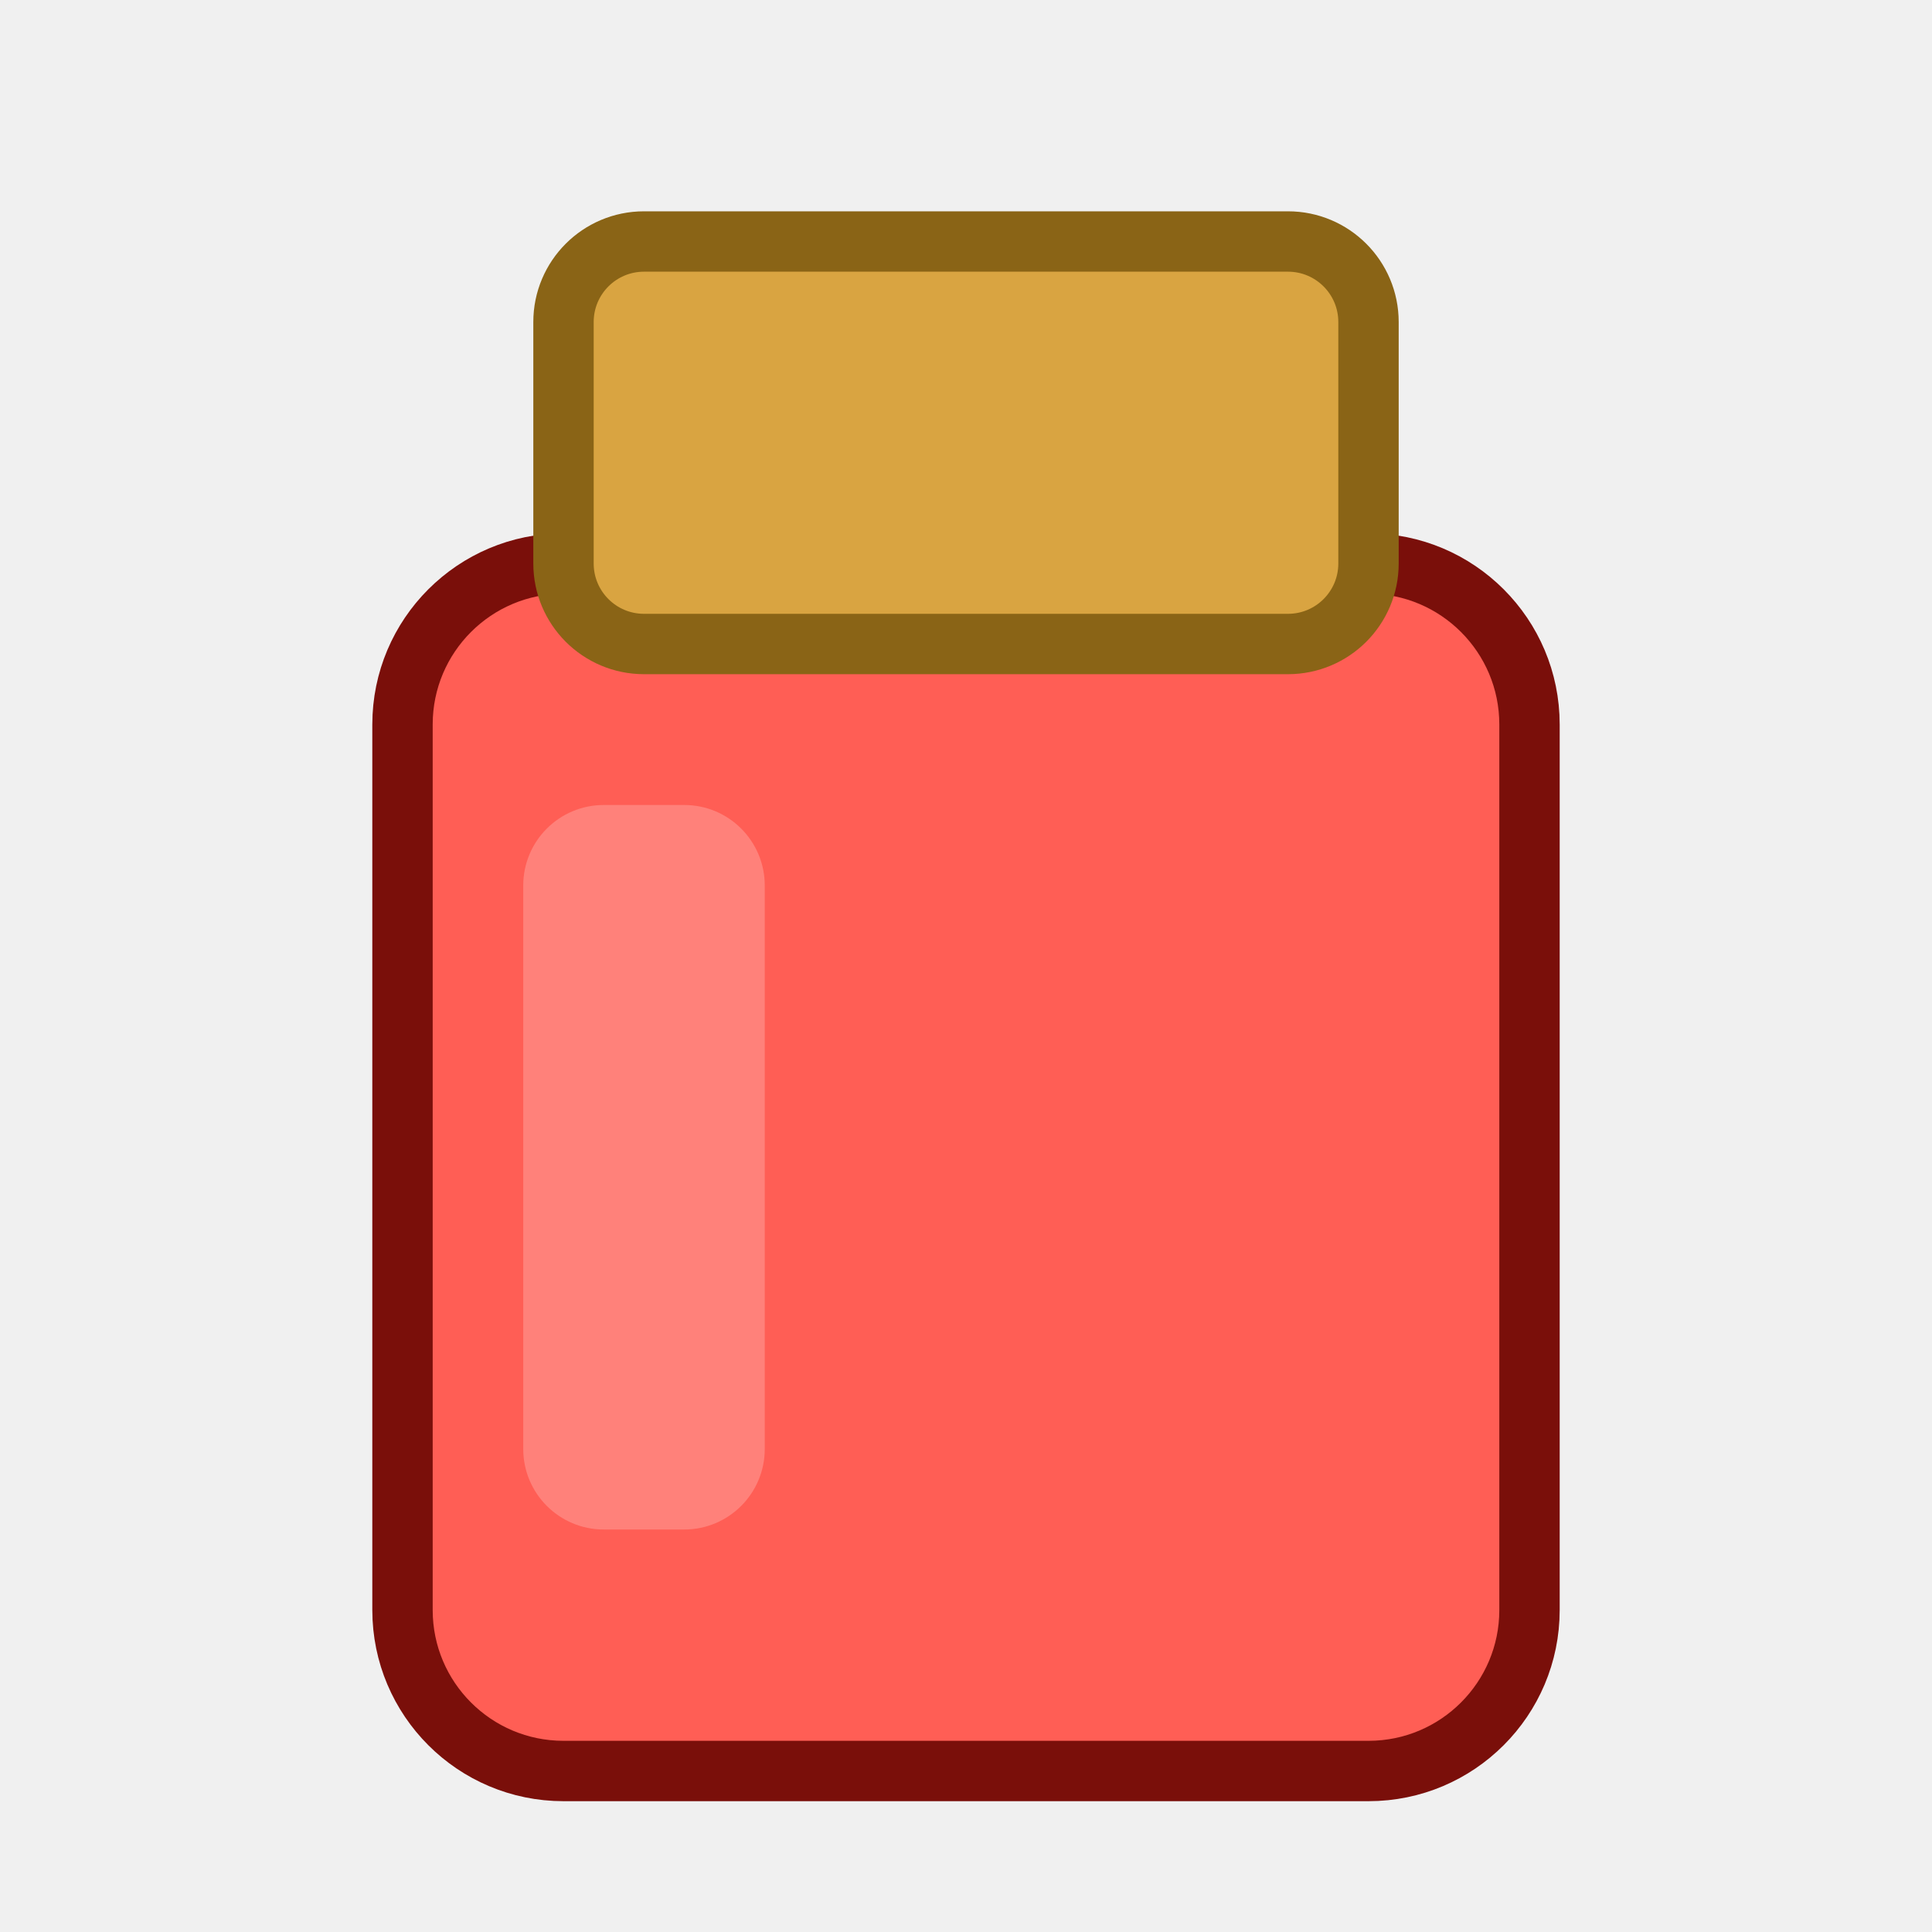
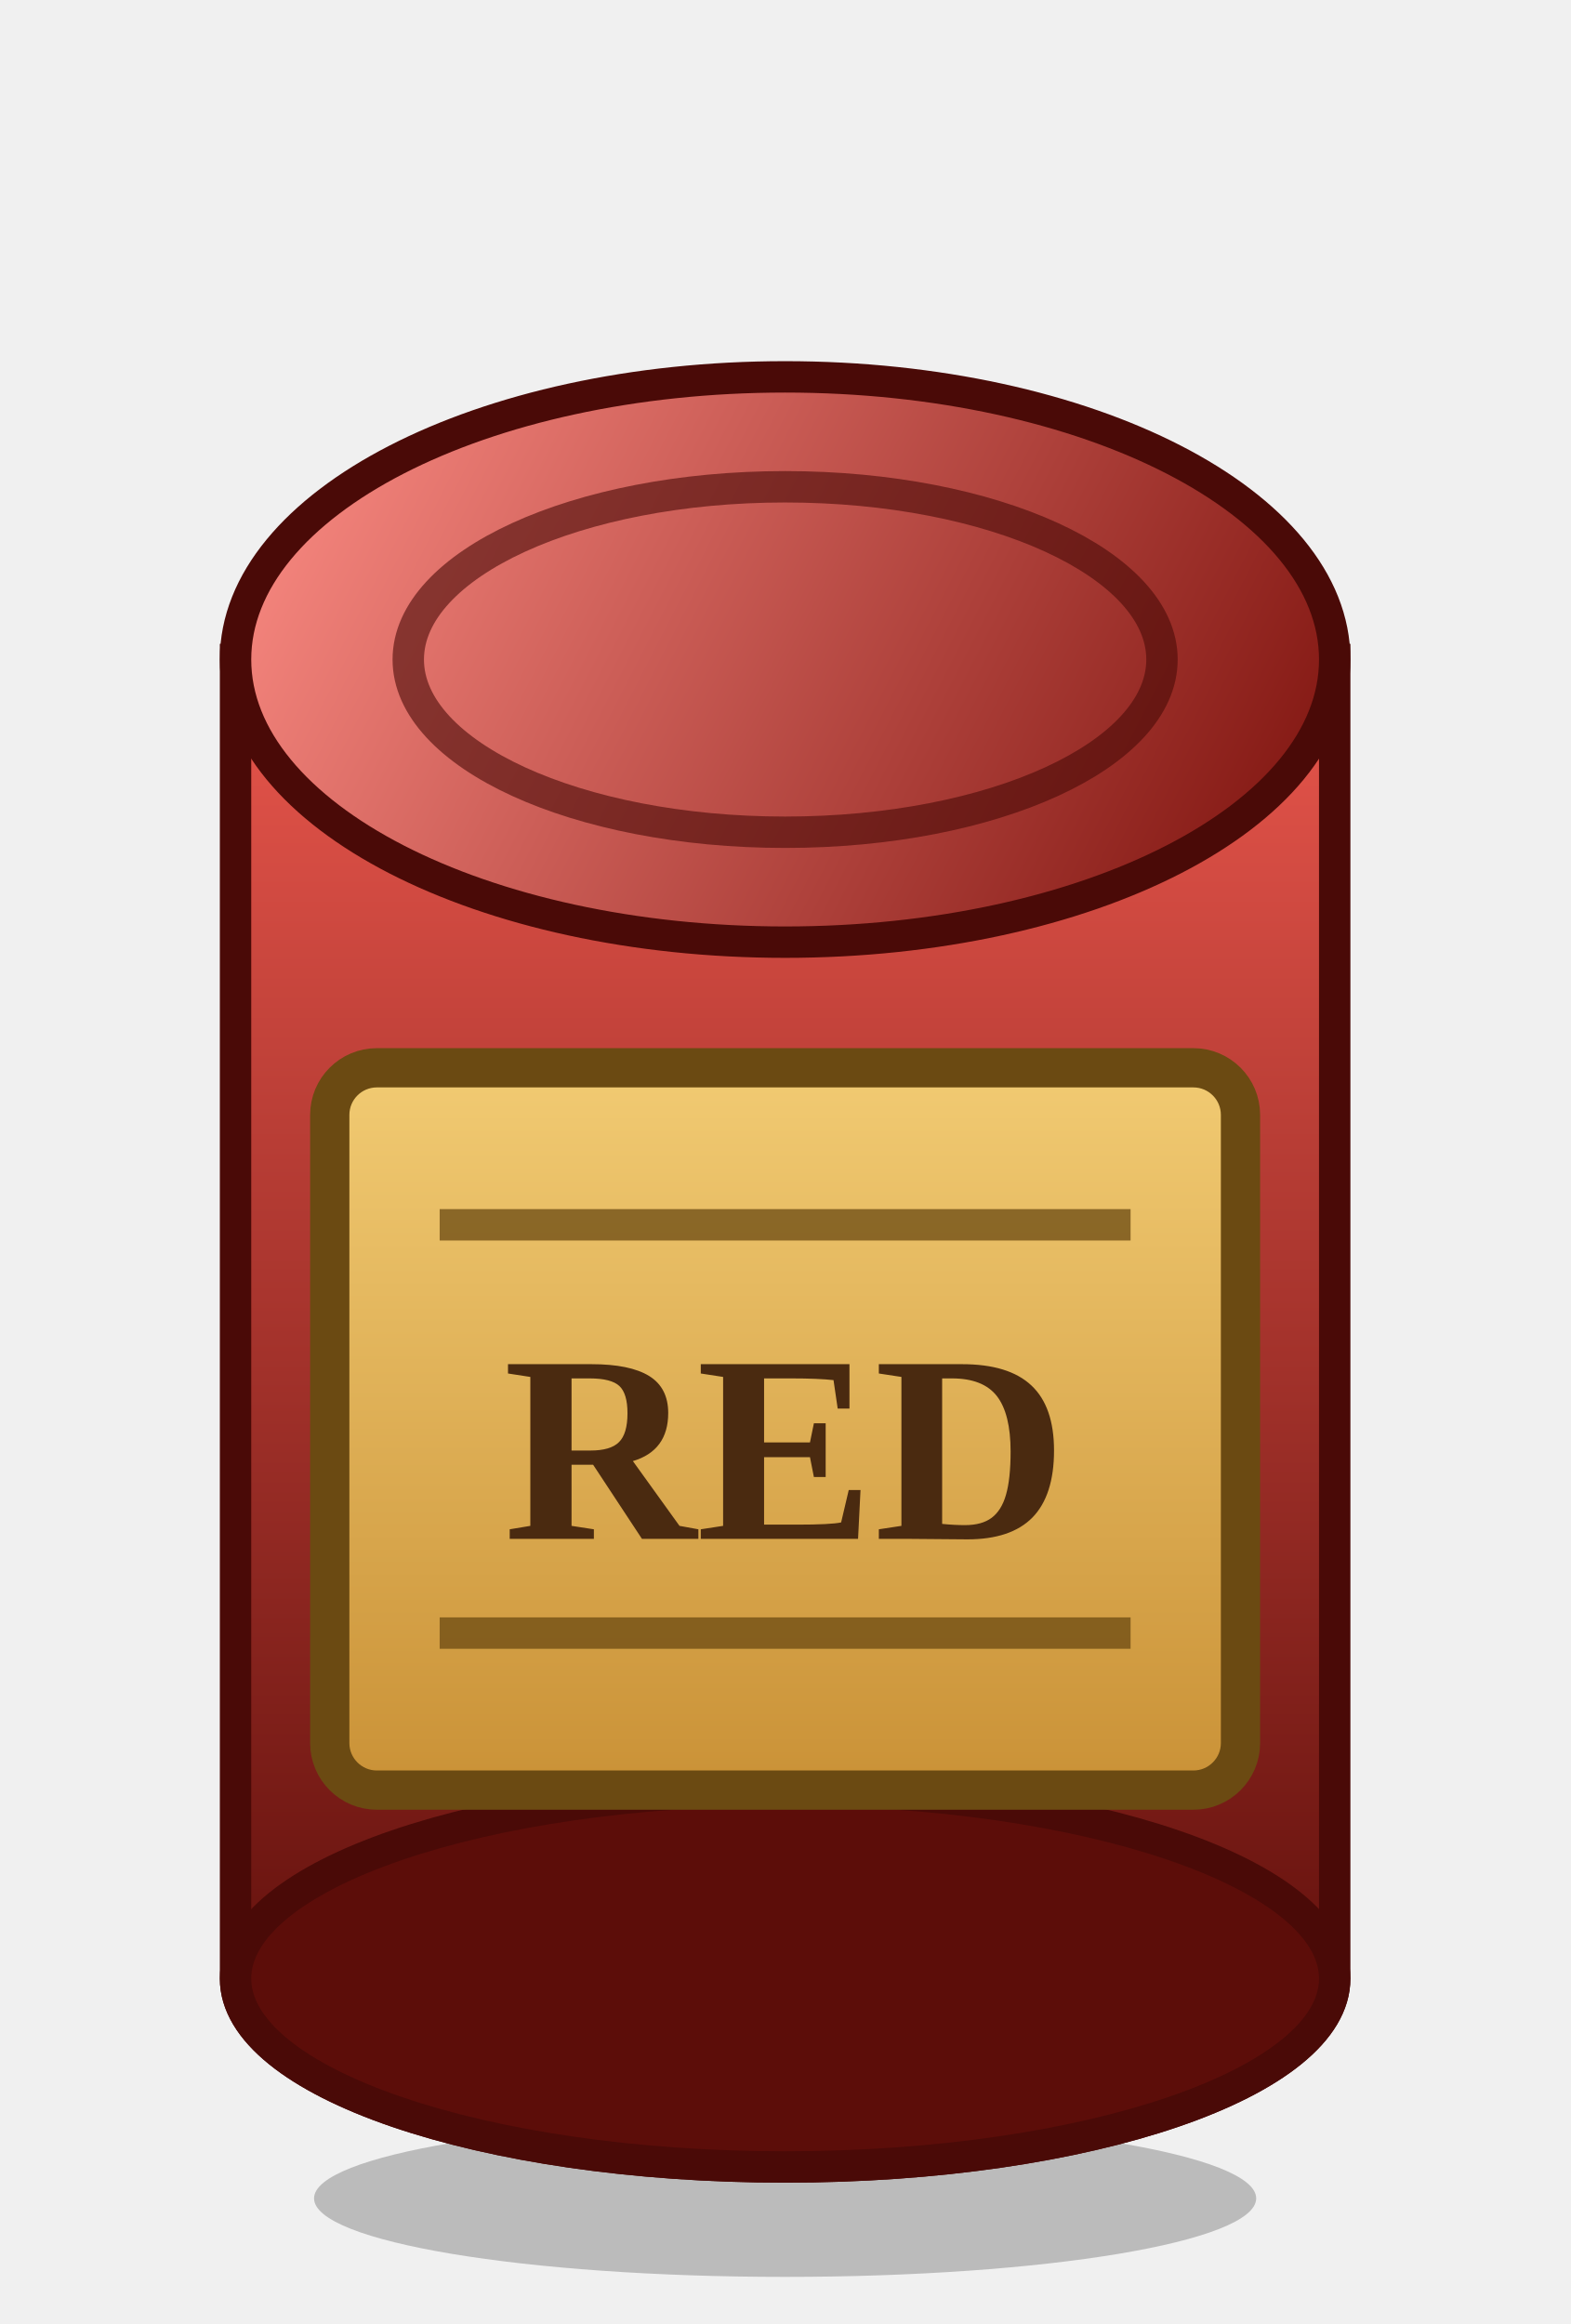
- <svg xmlns="http://www.w3.org/2000/svg" viewBox="0 0 48 48">
-   <rect x="10" y="14" width="28" height="30" rx="4" fill="#ff5e55" />
-   <rect x="10" y="14" width="28" height="30" rx="4" fill="none" stroke="#7a0f0a" stroke-width="1.5" />
-   <rect x="14" y="6" width="20" height="10" rx="2" fill="#d9a441" />
-   <rect x="14" y="6" width="20" height="10" rx="2" fill="none" stroke="#8a6416" stroke-width="1.5" />
-   <rect x="13" y="20" width="6" height="18" rx="2" fill="#ffffff" opacity="0.22" />
+ <svg xmlns="http://www.w3.org/2000/svg" viewBox="0 0 100 148">
+   <defs>
+     <linearGradient id="redLid" x1="15" y1="24" x2="85" y2="60" gradientUnits="userSpaceOnUse">
+       <stop offset="0" stop-color="#ff8f87" />
+       <stop offset="1" stop-color="#7a0f0a" />
+     </linearGradient>
+     <linearGradient id="redBody" x1="0" y1="42" x2="0" y2="132" gradientUnits="userSpaceOnUse">
+       <stop offset="0" stop-color="#e8564c" />
+       <stop offset="1" stop-color="#5c0d09" />
+     </linearGradient>
+     <linearGradient id="goldLabelRed" x1="0" y1="66" x2="0" y2="116" gradientUnits="userSpaceOnUse">
+       <stop offset="0" stop-color="#f3cd75" />
+       <stop offset="1" stop-color="#c88f34" />
+     </linearGradient>
+   </defs>
+   <ellipse cx="50" cy="140" rx="30" ry="5" fill="#000000" opacity="0.22" />
+   <path d="M 15 42 L 15 126 A 35 12 0 0 0 85 126 L 85 42 Z" fill="url(#redBody)" stroke="#4a0a07" stroke-width="2" />
+   <ellipse cx="50" cy="126" rx="35" ry="12" fill="#5c0d09" stroke="#4a0a07" stroke-width="2" />
+   <path d="M 18 46 Q 50 62 82 46" fill="none" stroke="#ffc4bf" stroke-width="5" stroke-linecap="round" opacity="0.55" />
+   <ellipse cx="50" cy="42" rx="35" ry="18" fill="url(#redLid)" stroke="#4a0a07" stroke-width="2" />
+   <ellipse cx="50" cy="42" rx="24" ry="11" fill="none" stroke="#4a0a07" stroke-width="2" opacity="0.6" />
+   <rect x="21" y="68" width="58" height="46" rx="3" fill="url(#goldLabelRed)" stroke="#6b4a12" stroke-width="2.5" />
+   <line x1="28" y1="78" x2="72" y2="78" stroke="#6b4a12" stroke-width="2" opacity="0.75" />
+   <line x1="28" y1="104" x2="72" y2="104" stroke="#6b4a12" stroke-width="2" opacity="0.75" />
+   <text x="50" y="98" text-anchor="middle" font-family="Georgia, 'Times New Roman', serif" font-weight="700" font-size="17" fill="#4a2a10">RED</text>
</svg>
